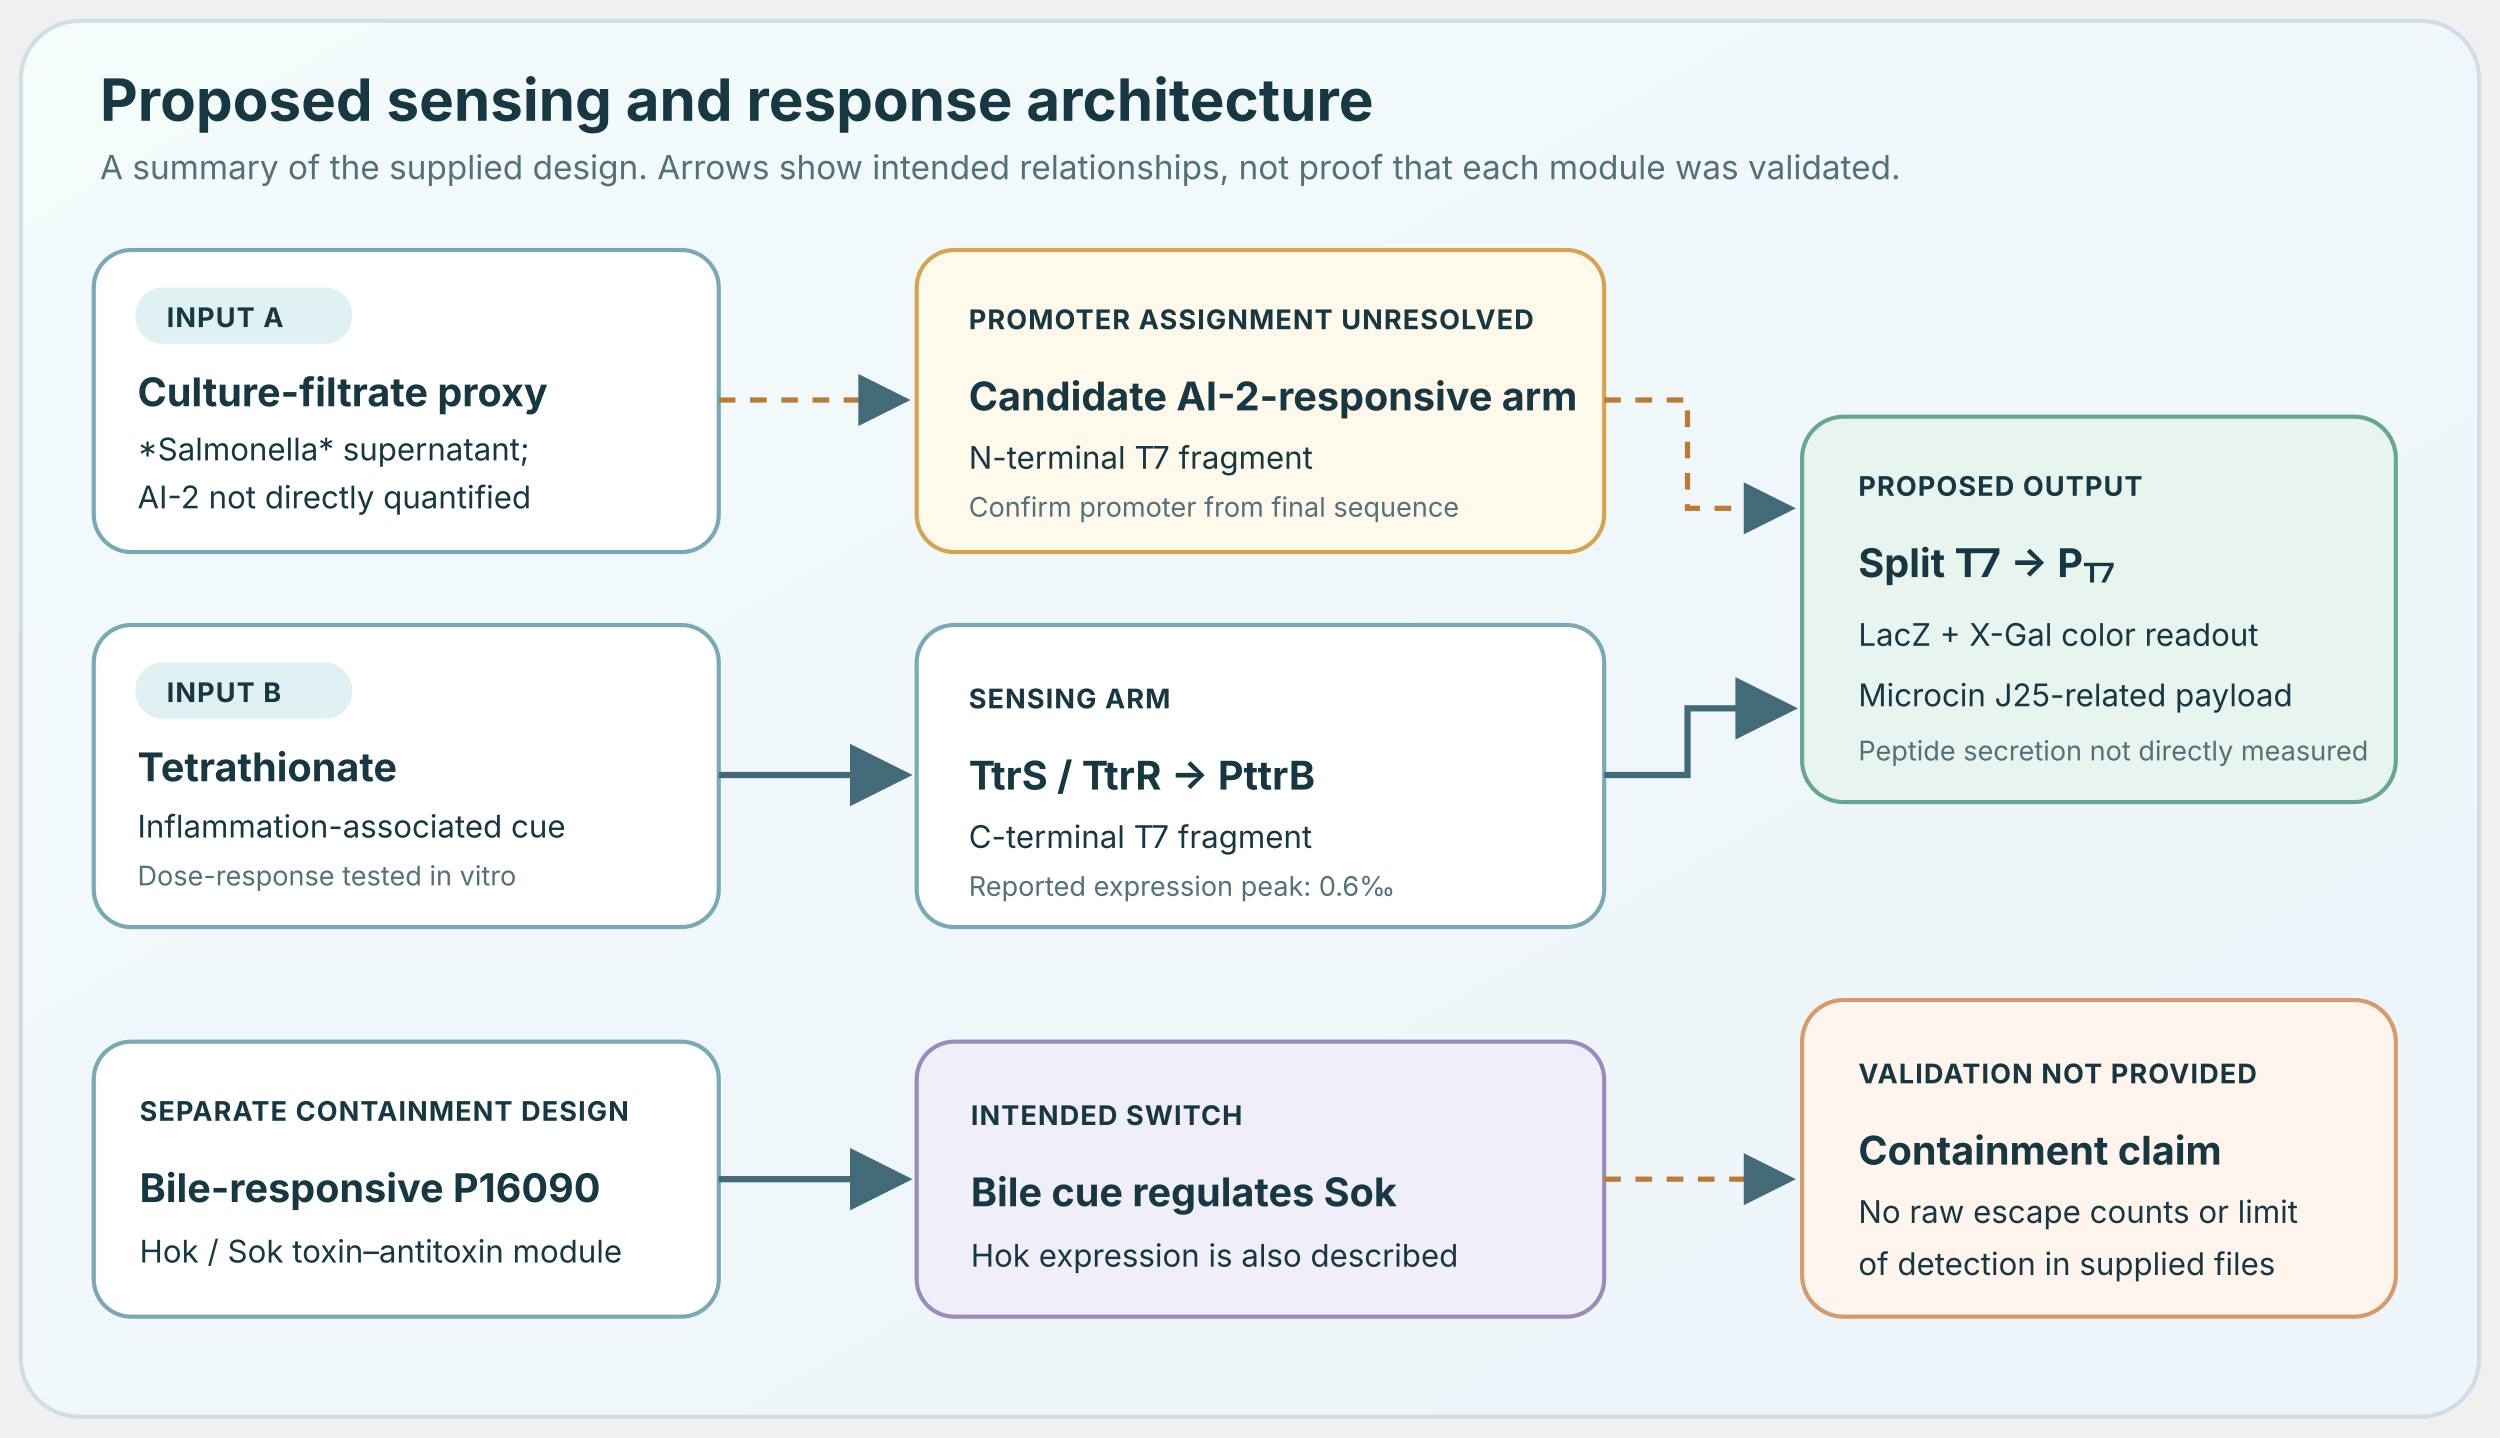
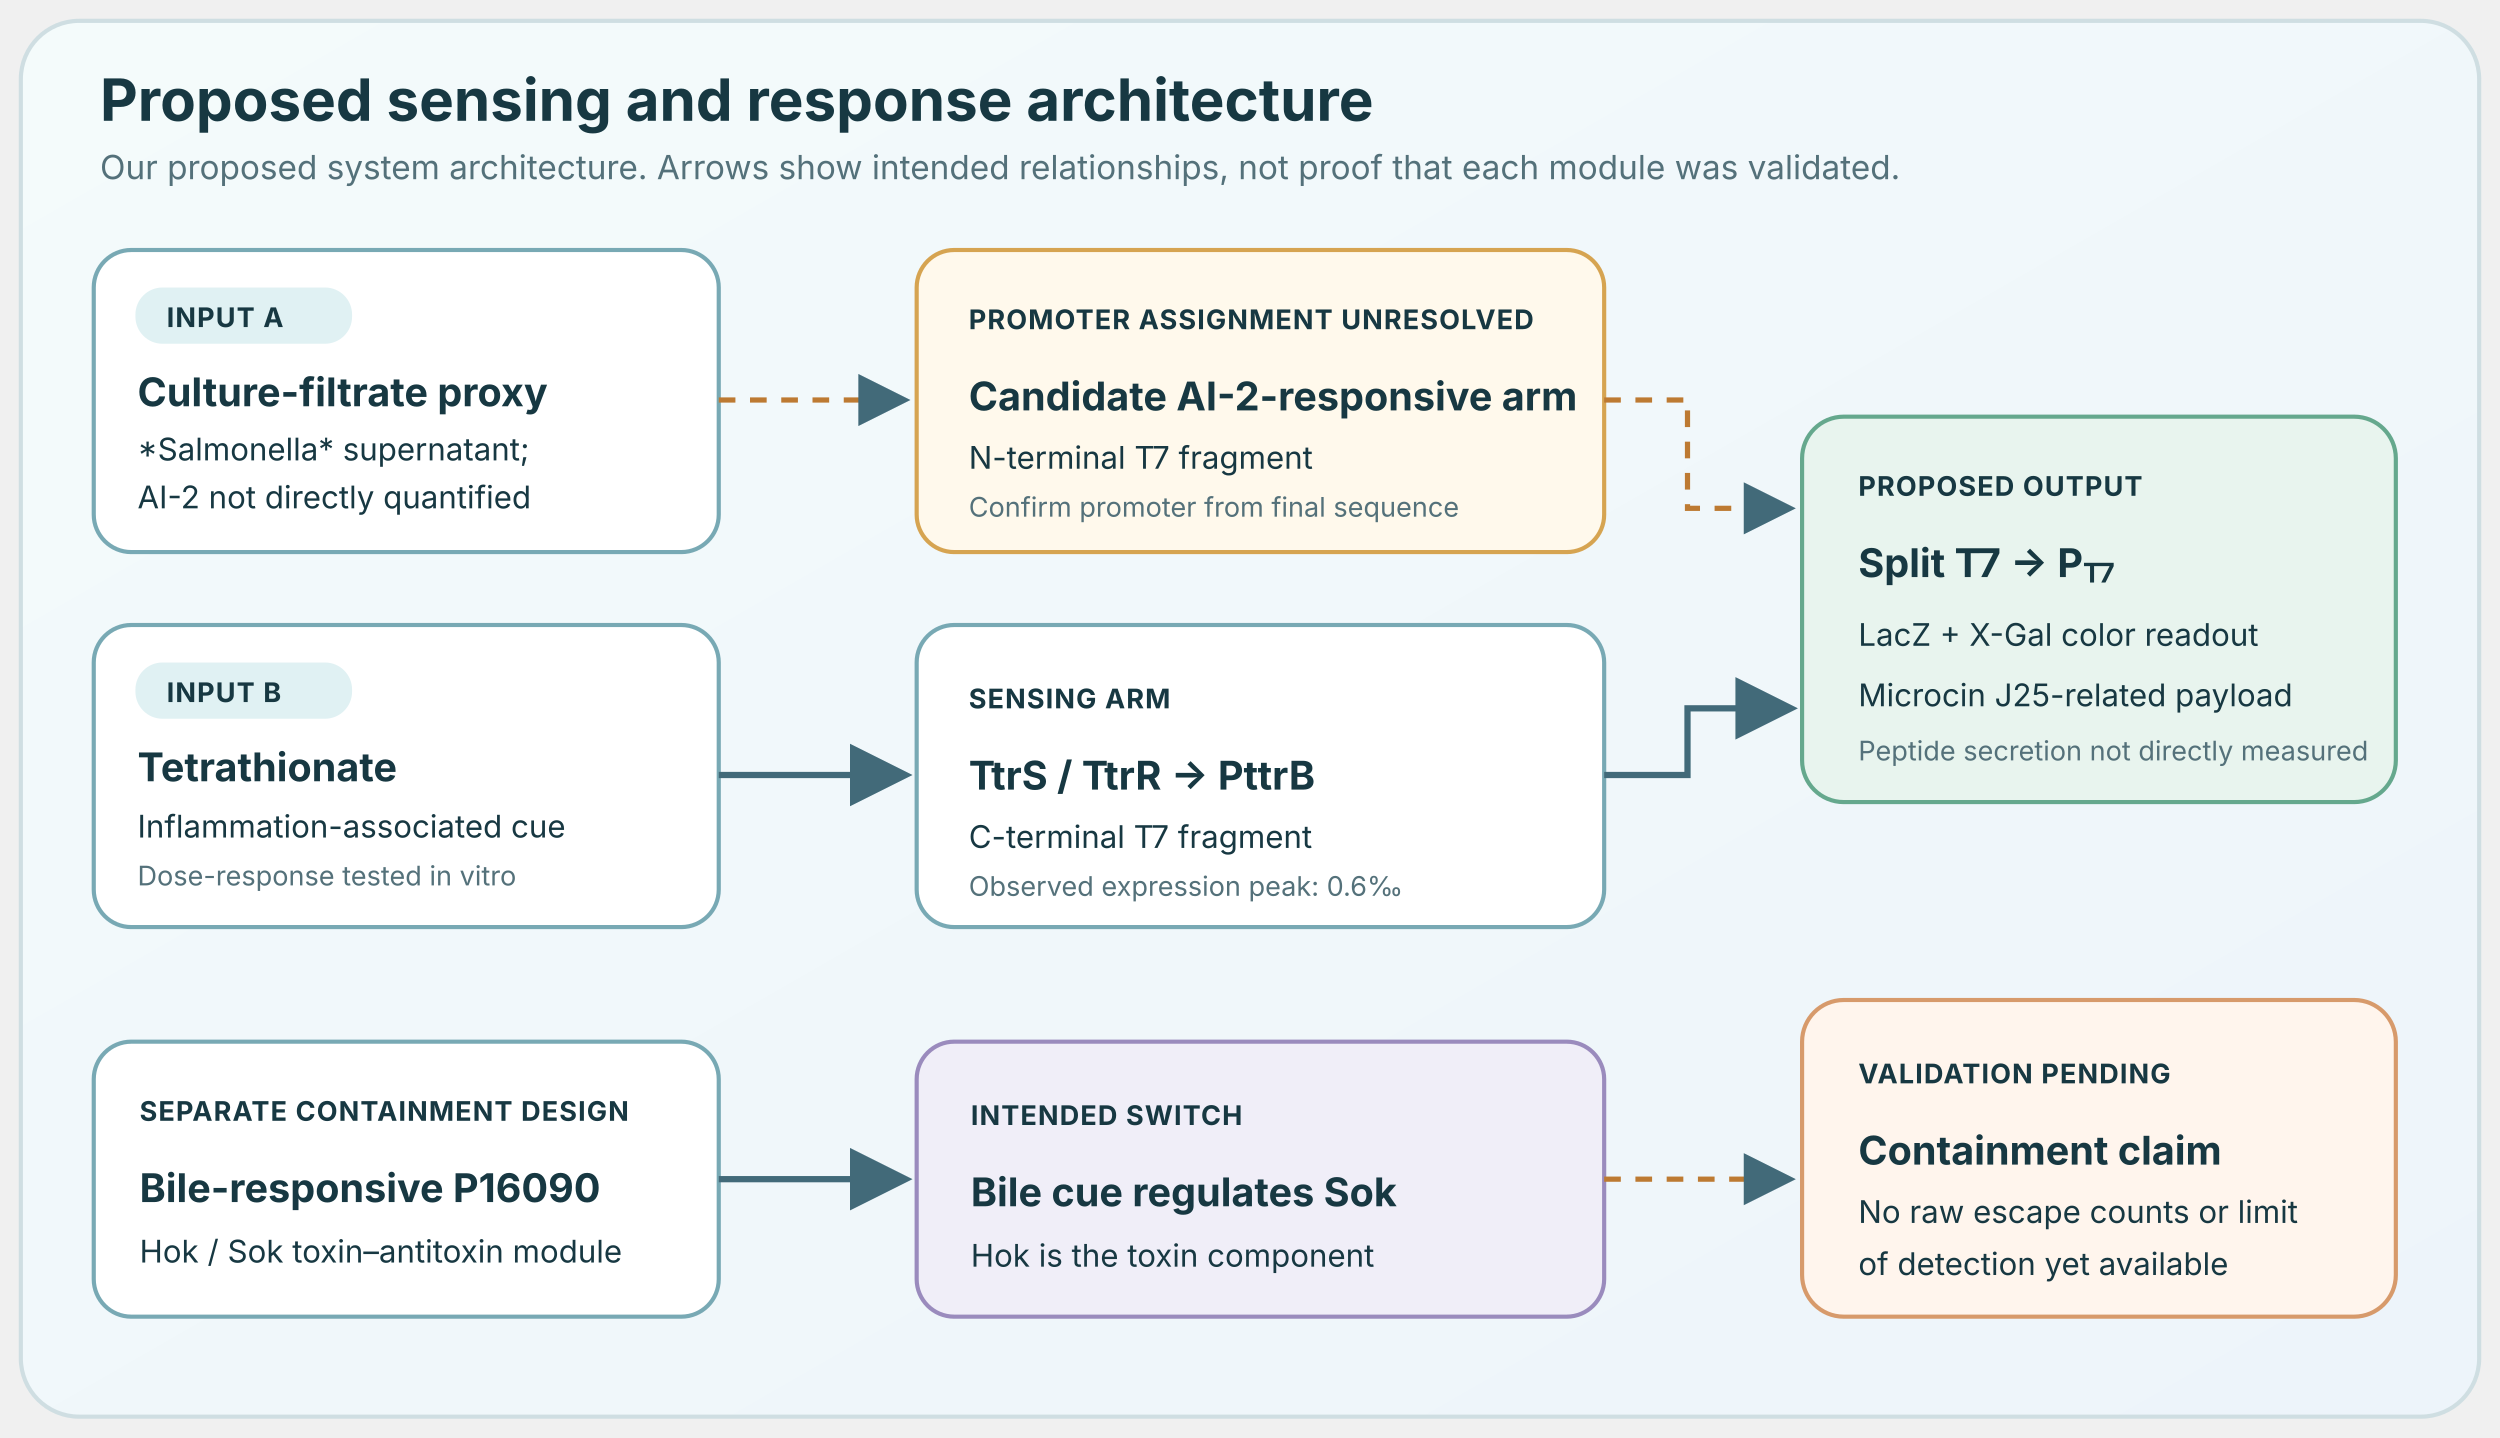
<svg xmlns="http://www.w3.org/2000/svg" viewBox="0 0 1200 690" role="img" aria-labelledby="title desc">
  <defs>
    <linearGradient id="bg" x1="0" x2="1" y1="0" y2="1">
      <stop stop-color="#f4fbfb" />
      <stop offset="1" stop-color="#edf4fa" />
    </linearGradient>
    <marker id="arrow" markerWidth="10" markerHeight="10" refX="8" refY="5" orient="auto">
      <path d="M0 0 10 5 0 10z" fill="#426a79" />
    </marker>
    <style>
      text{font-family:Inter,Segoe UI,Arial,sans-serif;fill:#173842}.title{font-size:28px;font-weight:750}.sub{font-size:16px;fill:#54717a}.head{font-size:19px;font-weight:700}.body{font-size:15px}.small{font-size:13px;fill:#54717a}.pill{font-size:13px;font-weight:700;letter-spacing:.04em}.warn{font-size:14px;font-weight:650;fill:#824b12}.line{fill:none;stroke:#426a79;stroke-width:3;marker-end:url(#arrow)}.dash{fill:none;stroke:#bd7a32;stroke-width:2.5;stroke-dasharray:8 7;marker-end:url(#arrow)}
    </style>
  </defs>
  <rect x="10" y="10" width="1180" height="670" rx="28" fill="url(#bg)" stroke="#cfdee2" stroke-width="2" />
  <text x="48" y="58" class="title">Proposed sensing and response architecture</text>
-   <text x="48" y="86" class="sub">A summary of the supplied design. Arrows show intended relationships, not proof that each module was validated.</text>
+   <text x="48" y="86" class="sub">Our proposed system architecture. Arrows show intended relationships, not proof that each module was validated.</text>
  <rect x="45" y="120" width="300" height="145" rx="18" fill="#ffffff" stroke="#78a9b4" stroke-width="2" />
  <rect x="65" y="138" width="104" height="27" rx="13" fill="#e0f1f3" />
  <text x="80" y="157" class="pill">INPUT A</text>
  <text x="66" y="195" class="head">Culture-filtrate proxy</text>
  <text x="66" y="221" class="body">*Salmonella* supernatant;</text>
  <text x="66" y="244" class="body">AI-2 not directly quantified</text>
  <rect x="440" y="120" width="330" height="145" rx="18" fill="#fff9ec" stroke="#d6a451" stroke-width="2" />
  <text x="465" y="158" class="pill" fill="#824b12">PROMOTER ASSIGNMENT UNRESOLVED</text>
  <text x="465" y="197" class="head">Candidate AI-2-responsive arm</text>
  <text x="465" y="225" class="body">N-terminal T7 fragment</text>
  <text x="465" y="248" class="small">Confirm promoter from final sequence</text>
  <rect x="45" y="300" width="300" height="145" rx="18" fill="#ffffff" stroke="#78a9b4" stroke-width="2" />
  <rect x="65" y="318" width="104" height="27" rx="13" fill="#e0f1f3" />
  <text x="80" y="337" class="pill">INPUT B</text>
  <text x="66" y="375" class="head">Tetrathionate</text>
  <text x="66" y="402" class="body">Inflammation-associated cue</text>
  <text x="66" y="425" class="small">Dose-response tested in vitro</text>
  <rect x="440" y="300" width="330" height="145" rx="18" fill="#ffffff" stroke="#78a9b4" stroke-width="2" />
  <text x="465" y="340" class="pill">SENSING ARM</text>
  <text x="465" y="379" class="head">TtrS / TtrR → PttrB</text>
  <text x="465" y="407" class="body">C-terminal T7 fragment</text>
-   <text x="465" y="430" class="small">Reported expression peak: 0.6‰</text>
+   <text x="465" y="430" class="small">Observed expression peak: 0.6‰</text>
  <rect x="865" y="200" width="285" height="185" rx="20" fill="#e8f4ee" stroke="#65a88d" stroke-width="2" />
  <text x="892" y="238" class="pill">PROPOSED OUTPUT</text>
  <text x="892" y="277" class="head">Split T7 → P<tspan baseline-shift="sub" font-size="13">T7</tspan>
  </text>
  <text x="892" y="310" class="body">LacZ + X-Gal color readout</text>
  <text x="892" y="339" class="body">Microcin J25-related payload</text>
  <text x="892" y="365" class="small">Peptide secretion not directly measured</text>
  <path d="M345 192 H432" class="dash" />
  <path d="M345 372 H432" class="line" />
  <path d="M770 192 H810 V244 H857" class="dash" />
  <path d="M770 372 H810 V340 H857" class="line" />
  <rect x="45" y="500" width="300" height="132" rx="18" fill="#ffffff" stroke="#78a9b4" stroke-width="2" />
  <text x="67" y="538" class="pill">SEPARATE CONTAINMENT DESIGN</text>
  <text x="67" y="577" class="head">Bile-responsive P16090</text>
  <text x="67" y="606" class="body">Hok / Sok toxin–antitoxin module</text>
  <path d="M345 566 H432" class="line" />
  <rect x="440" y="500" width="330" height="132" rx="18" fill="#f0eef8" stroke="#9a8bbd" stroke-width="2" />
  <text x="466" y="540" class="pill">INTENDED SWITCH</text>
  <text x="466" y="579" class="head">Bile cue regulates Sok</text>
-   <text x="466" y="608" class="body">Hok expression is also described</text>
+   <text x="466" y="608" class="body">Hok is the toxin component</text>
  <path d="M770 566 H857" class="dash" />
  <rect x="865" y="480" width="285" height="152" rx="20" fill="#fff5ed" stroke="#d79a6b" stroke-width="2" />
-   <text x="892" y="520" class="pill">VALIDATION NOT PROVIDED</text>
+   <text x="892" y="520" class="pill">VALIDATION PENDING</text>
  <text x="892" y="559" class="head">Containment claim</text>
  <text x="892" y="587" class="body">No raw escape counts or limit</text>
-   <text x="892" y="612" class="body">of detection in supplied files</text>
+   <text x="892" y="612" class="body">of detection yet available</text>
</svg>
